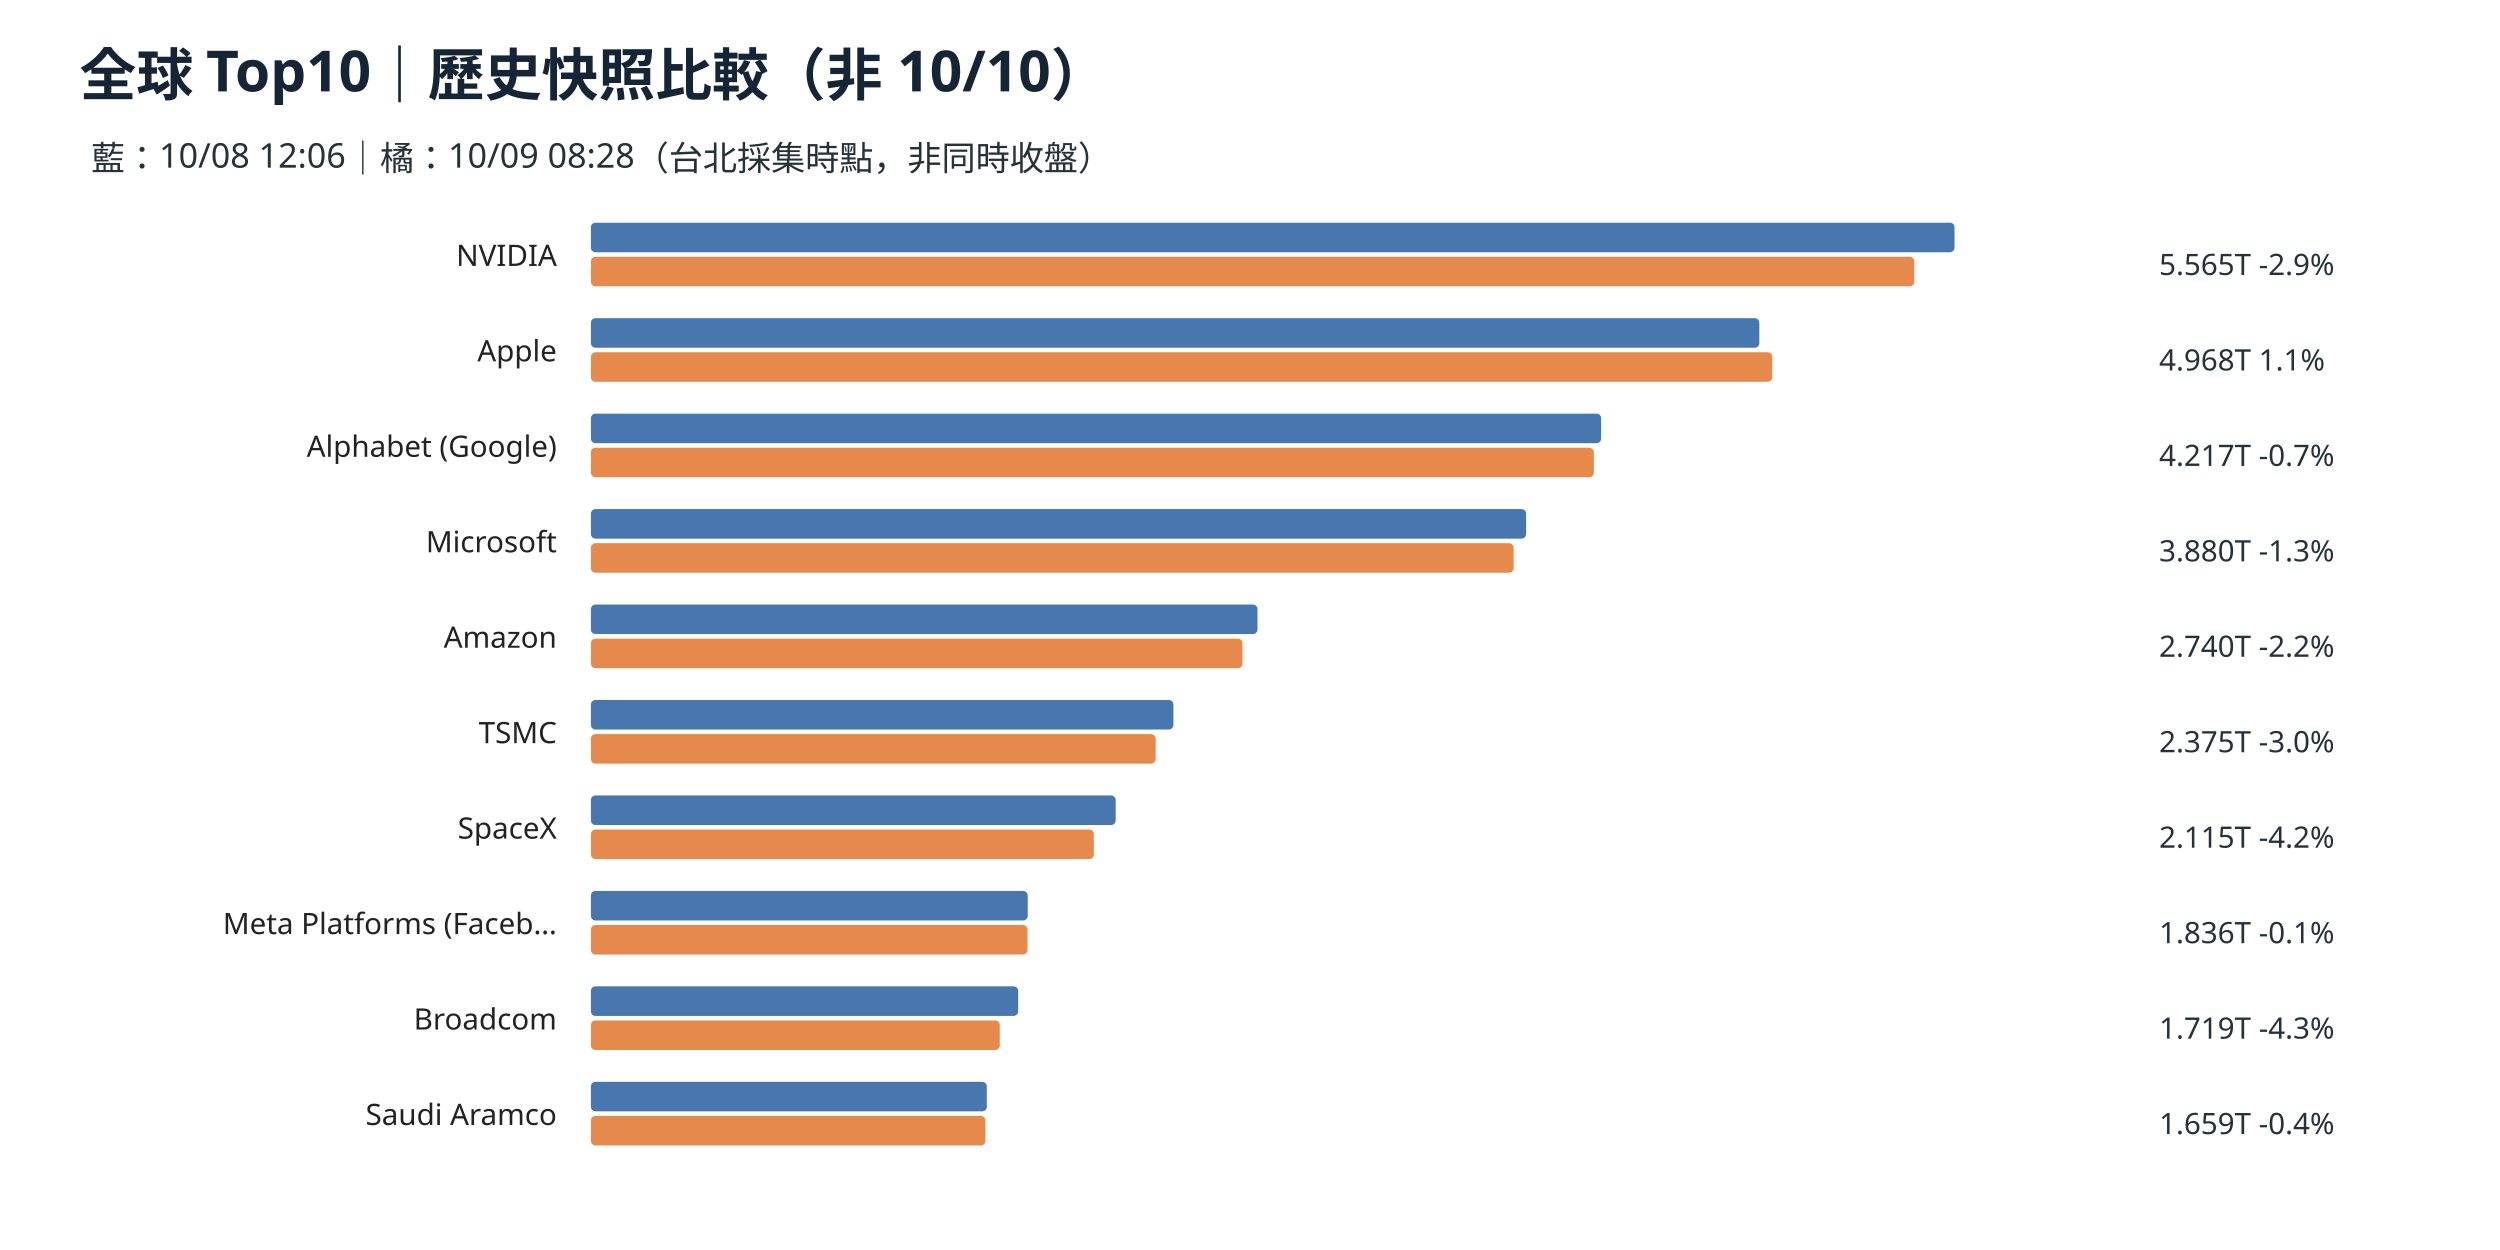
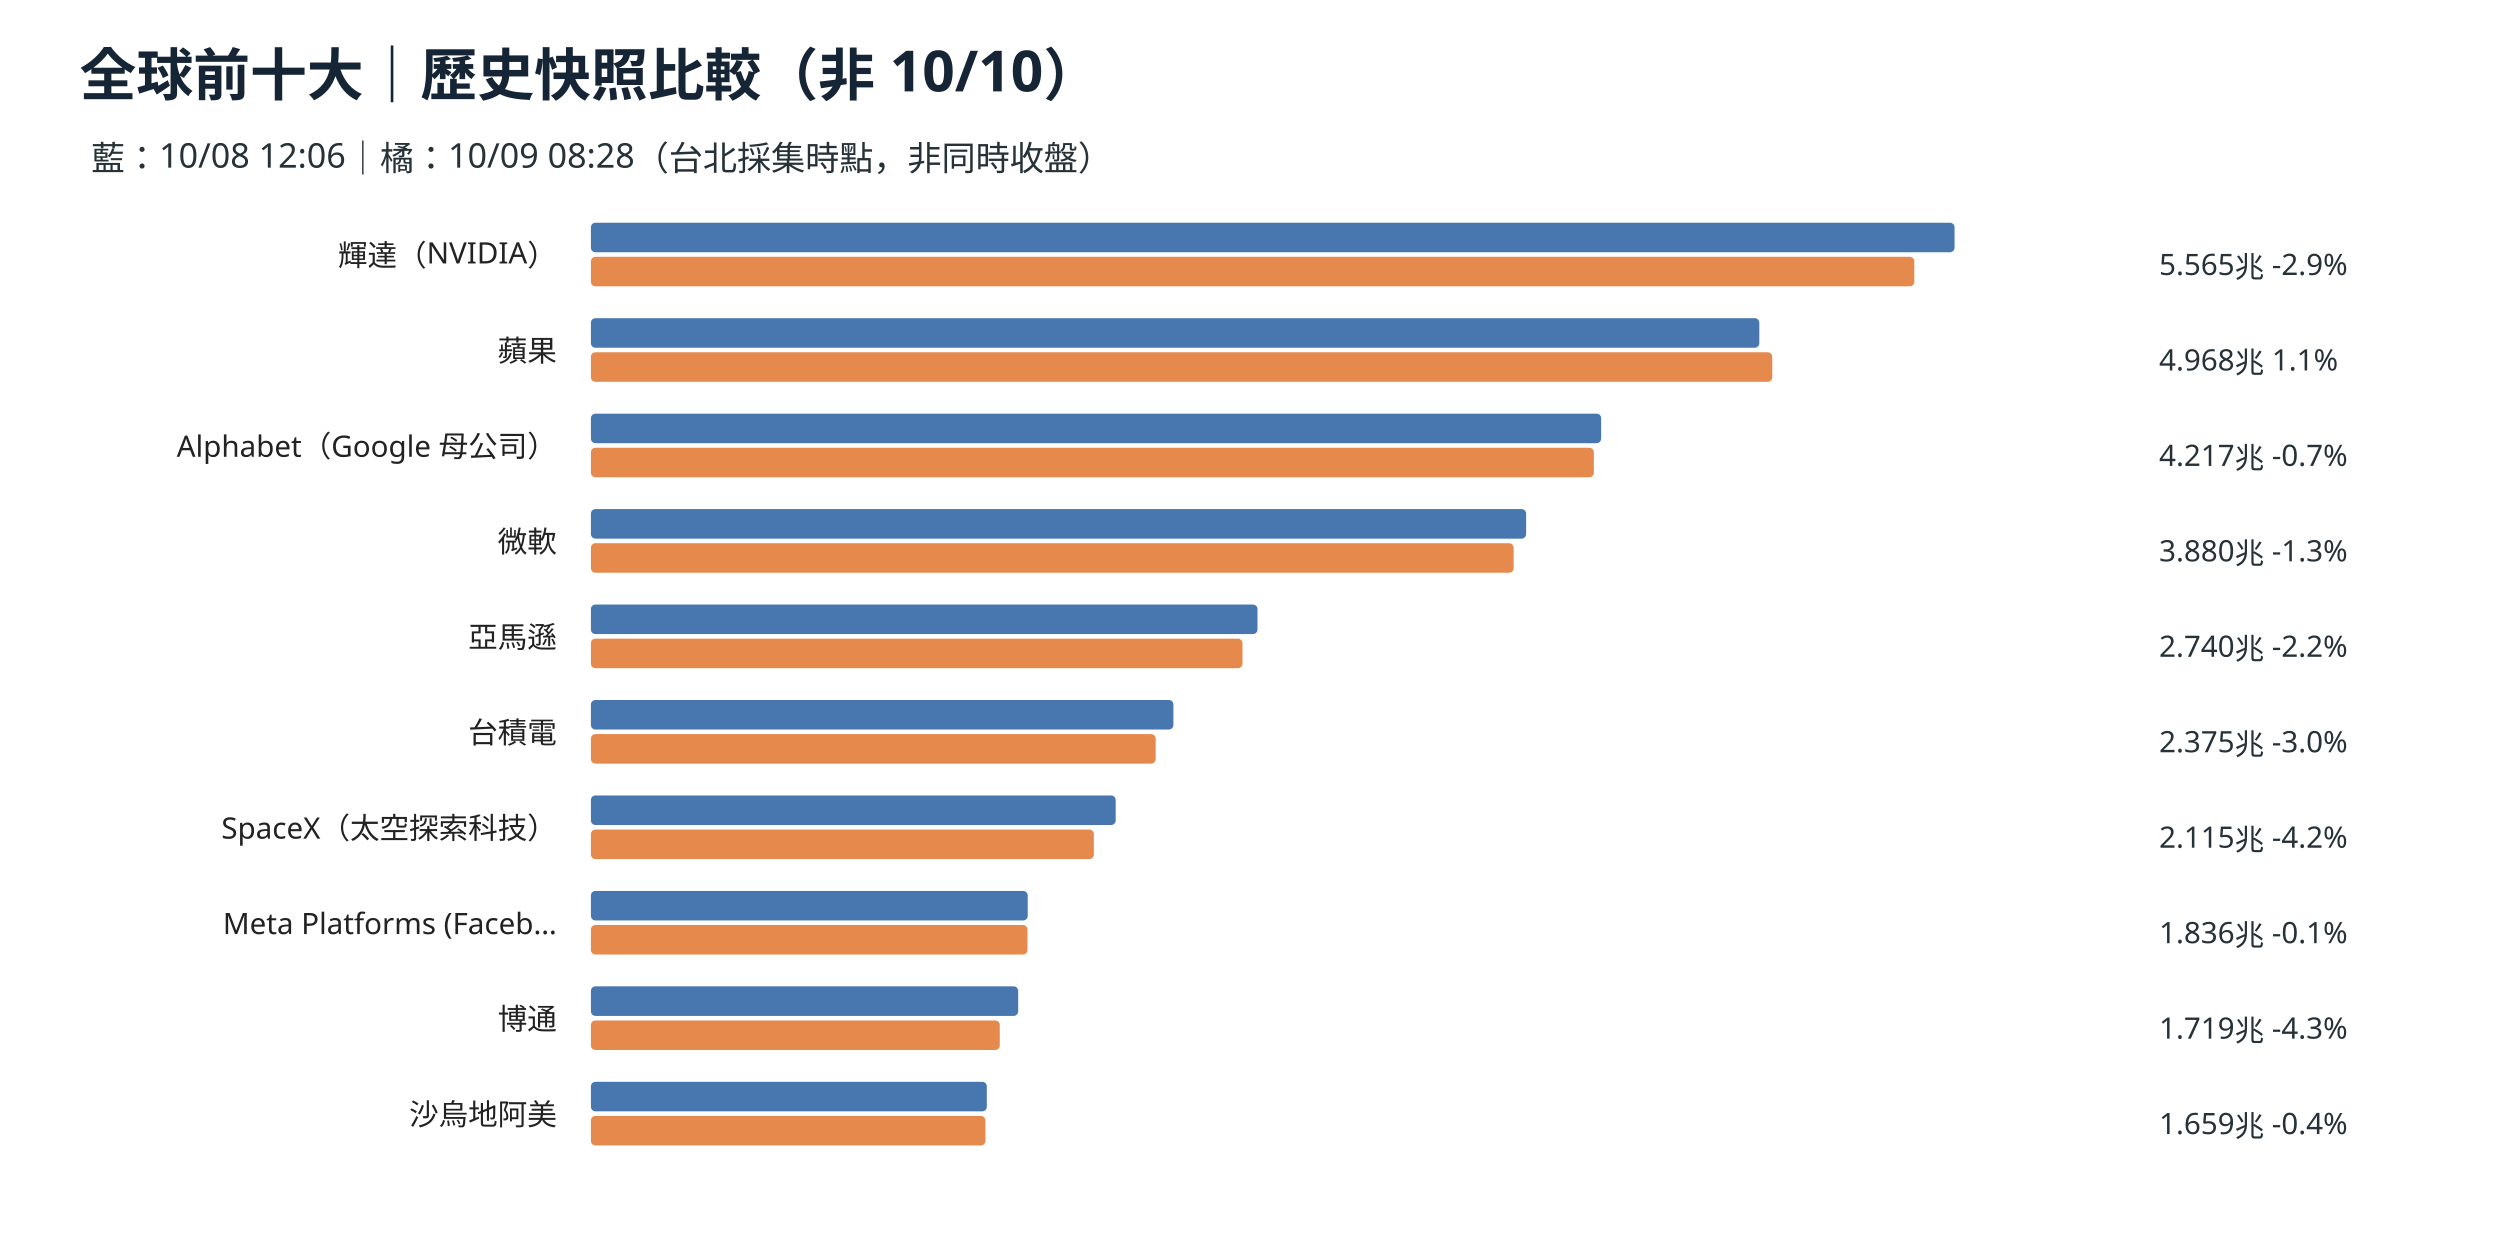
- <svg xmlns="http://www.w3.org/2000/svg" viewBox="0 0 1100 550" role="img" aria-label="全球 Top10｜歷史快照比較（非 10/10）">
+ <svg xmlns="http://www.w3.org/2000/svg" viewBox="0 0 1100 550" role="img" aria-label="全球前十大｜歷史快照比較（非 10/10）">
  <rect width="1100" height="550" fill="#fff" />
-   <text x="35" y="42" font-family="sans-serif" font-size="25" font-weight="bold" fill="#162535">全球 Top10｜歷史快照比較（非 10/10）</text>
+   <text x="35" y="42" font-family="sans-serif" font-size="25" font-weight="bold" fill="#162535">全球前十大｜歷史快照比較（非 10/10）</text>
  <text x="40" y="75" font-family="sans-serif" font-size="15" fill="#263238" text-anchor="start">藍：10/08 12:06｜橘：10/09 08:28（台北採集時點，非同時收盤）</text>
-   <text x="245" y="117" font-family="sans-serif" font-size="13" fill="#222" text-anchor="end">NVIDIA</text>
+   <text x="245" y="117" font-family="sans-serif" font-size="13" fill="#222" text-anchor="end">輝達（NVIDIA）</text>
  <rect x="260" y="98" width="600.0" height="13" fill="#4777ae" rx="2" />
  <rect x="260" y="113" width="582.3" height="13" fill="#e58a4c" rx="2" />
-   <text x="950" y="121" font-family="sans-serif" font-size="13" fill="#263238" text-anchor="start">5.565T -2.9%</text>
-   <text x="245" y="159" font-family="sans-serif" font-size="13" fill="#222" text-anchor="end">Apple</text>
+   <text x="950" y="121" font-family="sans-serif" font-size="13" fill="#263238" text-anchor="start">5.565兆 -2.9%</text>
+   <text x="245" y="159" font-family="sans-serif" font-size="13" fill="#222" text-anchor="end">蘋果</text>
  <rect x="260" y="140" width="514.1" height="13" fill="#4777ae" rx="2" />
  <rect x="260" y="155" width="519.8" height="13" fill="#e58a4c" rx="2" />
-   <text x="950" y="163" font-family="sans-serif" font-size="13" fill="#263238" text-anchor="start">4.968T 1.1%</text>
-   <text x="245" y="201" font-family="sans-serif" font-size="13" fill="#222" text-anchor="end">Alphabet (Google)</text>
+   <text x="950" y="163" font-family="sans-serif" font-size="13" fill="#263238" text-anchor="start">4.968兆 1.1%</text>
+   <text x="245" y="201" font-family="sans-serif" font-size="13" fill="#222" text-anchor="end">Alphabet（Google 母公司）</text>
  <rect x="260" y="182" width="444.5" height="13" fill="#4777ae" rx="2" />
  <rect x="260" y="197" width="441.3" height="13" fill="#e58a4c" rx="2" />
-   <text x="950" y="205" font-family="sans-serif" font-size="13" fill="#263238" text-anchor="start">4.217T -0.7%</text>
-   <text x="245" y="243" font-family="sans-serif" font-size="13" fill="#222" text-anchor="end">Microsoft</text>
+   <text x="950" y="205" font-family="sans-serif" font-size="13" fill="#263238" text-anchor="start">4.217兆 -0.7%</text>
+   <text x="245" y="243" font-family="sans-serif" font-size="13" fill="#222" text-anchor="end">微軟</text>
  <rect x="260" y="224" width="411.5" height="13" fill="#4777ae" rx="2" />
  <rect x="260" y="239" width="406.0" height="13" fill="#e58a4c" rx="2" />
-   <text x="950" y="247" font-family="sans-serif" font-size="13" fill="#263238" text-anchor="start">3.880T -1.3%</text>
-   <text x="245" y="285" font-family="sans-serif" font-size="13" fill="#222" text-anchor="end">Amazon</text>
+   <text x="950" y="247" font-family="sans-serif" font-size="13" fill="#263238" text-anchor="start">3.880兆 -1.3%</text>
+   <text x="245" y="285" font-family="sans-serif" font-size="13" fill="#222" text-anchor="end">亞馬遜</text>
  <rect x="260" y="266" width="293.3" height="13" fill="#4777ae" rx="2" />
  <rect x="260" y="281" width="286.7" height="13" fill="#e58a4c" rx="2" />
-   <text x="950" y="289" font-family="sans-serif" font-size="13" fill="#263238" text-anchor="start">2.740T -2.2%</text>
-   <text x="245" y="327" font-family="sans-serif" font-size="13" fill="#222" text-anchor="end">TSMC</text>
+   <text x="950" y="289" font-family="sans-serif" font-size="13" fill="#263238" text-anchor="start">2.740兆 -2.2%</text>
+   <text x="245" y="327" font-family="sans-serif" font-size="13" fill="#222" text-anchor="end">台積電</text>
  <rect x="260" y="308" width="256.3" height="13" fill="#4777ae" rx="2" />
  <rect x="260" y="323" width="248.5" height="13" fill="#e58a4c" rx="2" />
-   <text x="950" y="331" font-family="sans-serif" font-size="13" fill="#263238" text-anchor="start">2.375T -3.0%</text>
-   <text x="245" y="369" font-family="sans-serif" font-size="13" fill="#222" text-anchor="end">SpaceX</text>
+   <text x="950" y="331" font-family="sans-serif" font-size="13" fill="#263238" text-anchor="start">2.375兆 -3.0%</text>
+   <text x="245" y="369" font-family="sans-serif" font-size="13" fill="#222" text-anchor="end">SpaceX（太空探索科技）</text>
  <rect x="260" y="350" width="230.9" height="13" fill="#4777ae" rx="2" />
  <rect x="260" y="365" width="221.3" height="13" fill="#e58a4c" rx="2" />
-   <text x="950" y="373" font-family="sans-serif" font-size="13" fill="#263238" text-anchor="start">2.115T -4.2%</text>
+   <text x="950" y="373" font-family="sans-serif" font-size="13" fill="#263238" text-anchor="start">2.115兆 -4.2%</text>
  <text x="245" y="411" font-family="sans-serif" font-size="13" fill="#222" text-anchor="end">Meta Platforms (Faceb…</text>
  <rect x="260" y="392" width="192.2" height="13" fill="#4777ae" rx="2" />
  <rect x="260" y="407" width="192.1" height="13" fill="#e58a4c" rx="2" />
-   <text x="950" y="415" font-family="sans-serif" font-size="13" fill="#263238" text-anchor="start">1.836T -0.1%</text>
-   <text x="245" y="453" font-family="sans-serif" font-size="13" fill="#222" text-anchor="end">Broadcom</text>
+   <text x="950" y="415" font-family="sans-serif" font-size="13" fill="#263238" text-anchor="start">1.836兆 -0.1%</text>
+   <text x="245" y="453" font-family="sans-serif" font-size="13" fill="#222" text-anchor="end">博通</text>
  <rect x="260" y="434" width="188.0" height="13" fill="#4777ae" rx="2" />
  <rect x="260" y="449" width="179.9" height="13" fill="#e58a4c" rx="2" />
-   <text x="950" y="457" font-family="sans-serif" font-size="13" fill="#263238" text-anchor="start">1.719T -4.3%</text>
-   <text x="245" y="495" font-family="sans-serif" font-size="13" fill="#222" text-anchor="end">Saudi Aramco</text>
+   <text x="950" y="457" font-family="sans-serif" font-size="13" fill="#263238" text-anchor="start">1.719兆 -4.3%</text>
+   <text x="245" y="495" font-family="sans-serif" font-size="13" fill="#222" text-anchor="end">沙烏地阿美</text>
  <rect x="260" y="476" width="174.2" height="13" fill="#4777ae" rx="2" />
  <rect x="260" y="491" width="173.6" height="13" fill="#e58a4c" rx="2" />
-   <text x="950" y="499" font-family="sans-serif" font-size="13" fill="#263238" text-anchor="start">1.659T -0.4%</text>
+   <text x="950" y="499" font-family="sans-serif" font-size="13" fill="#263238" text-anchor="start">1.659兆 -0.4%</text>
</svg>
